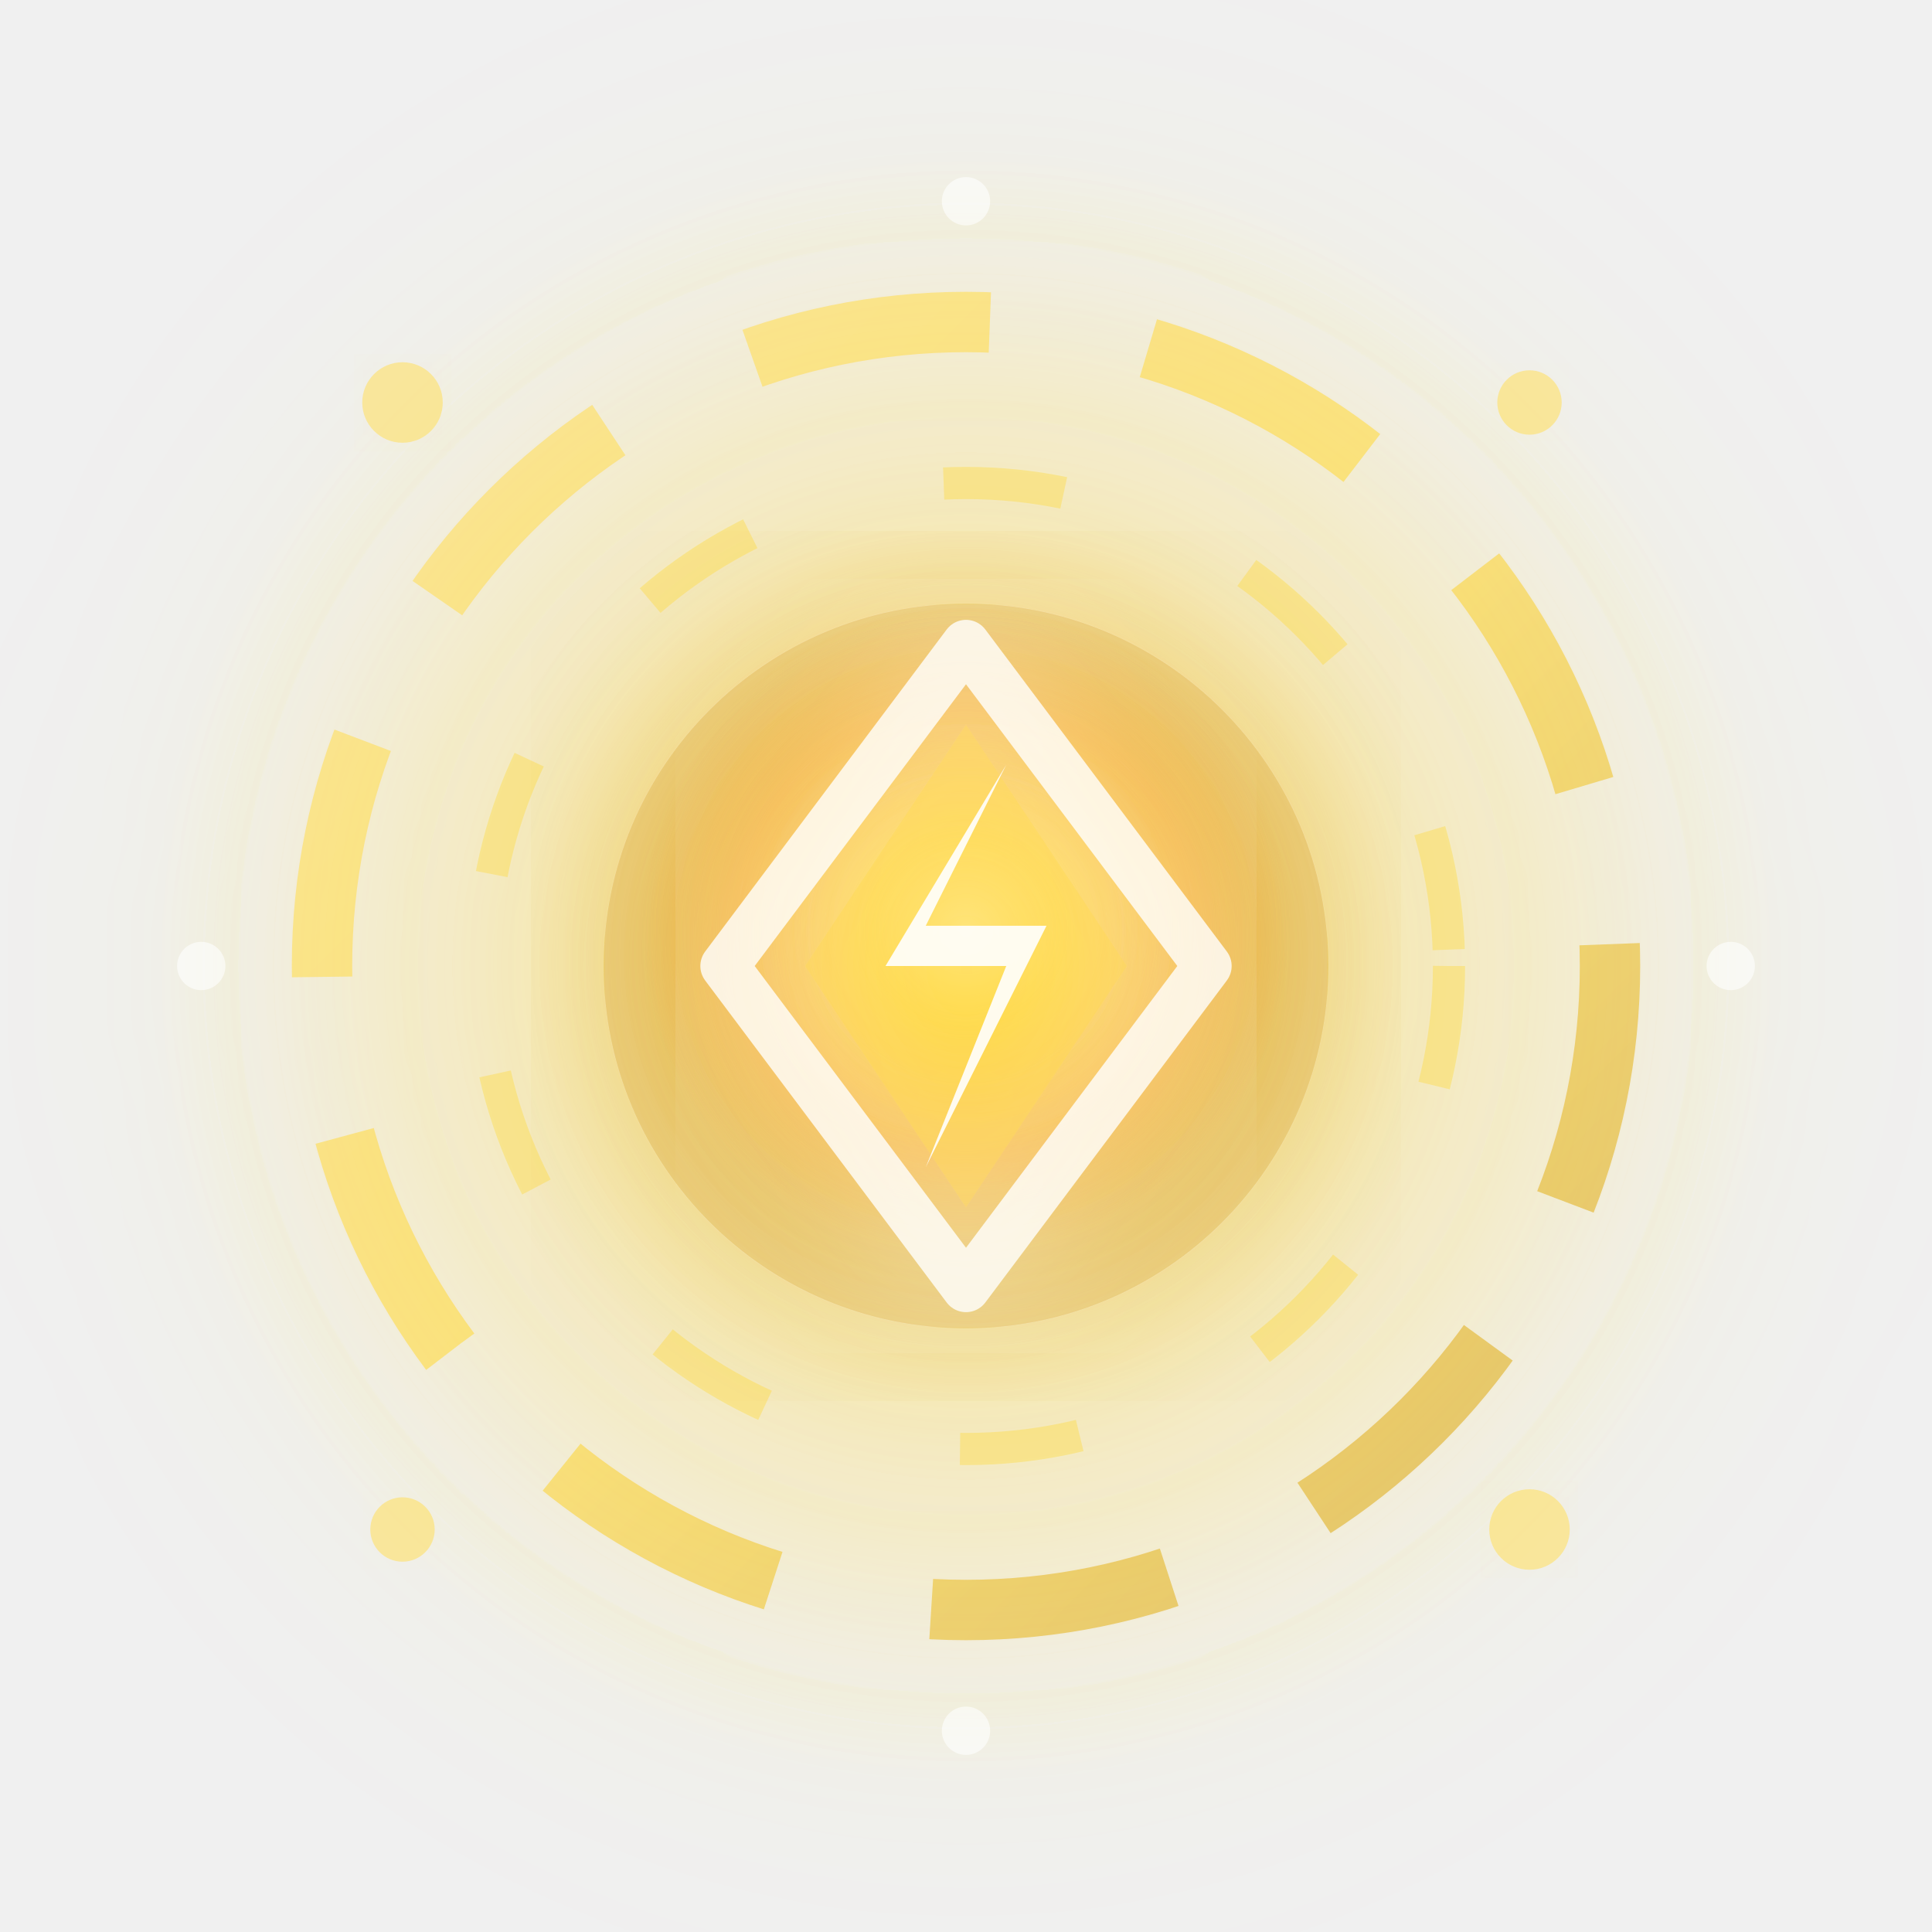
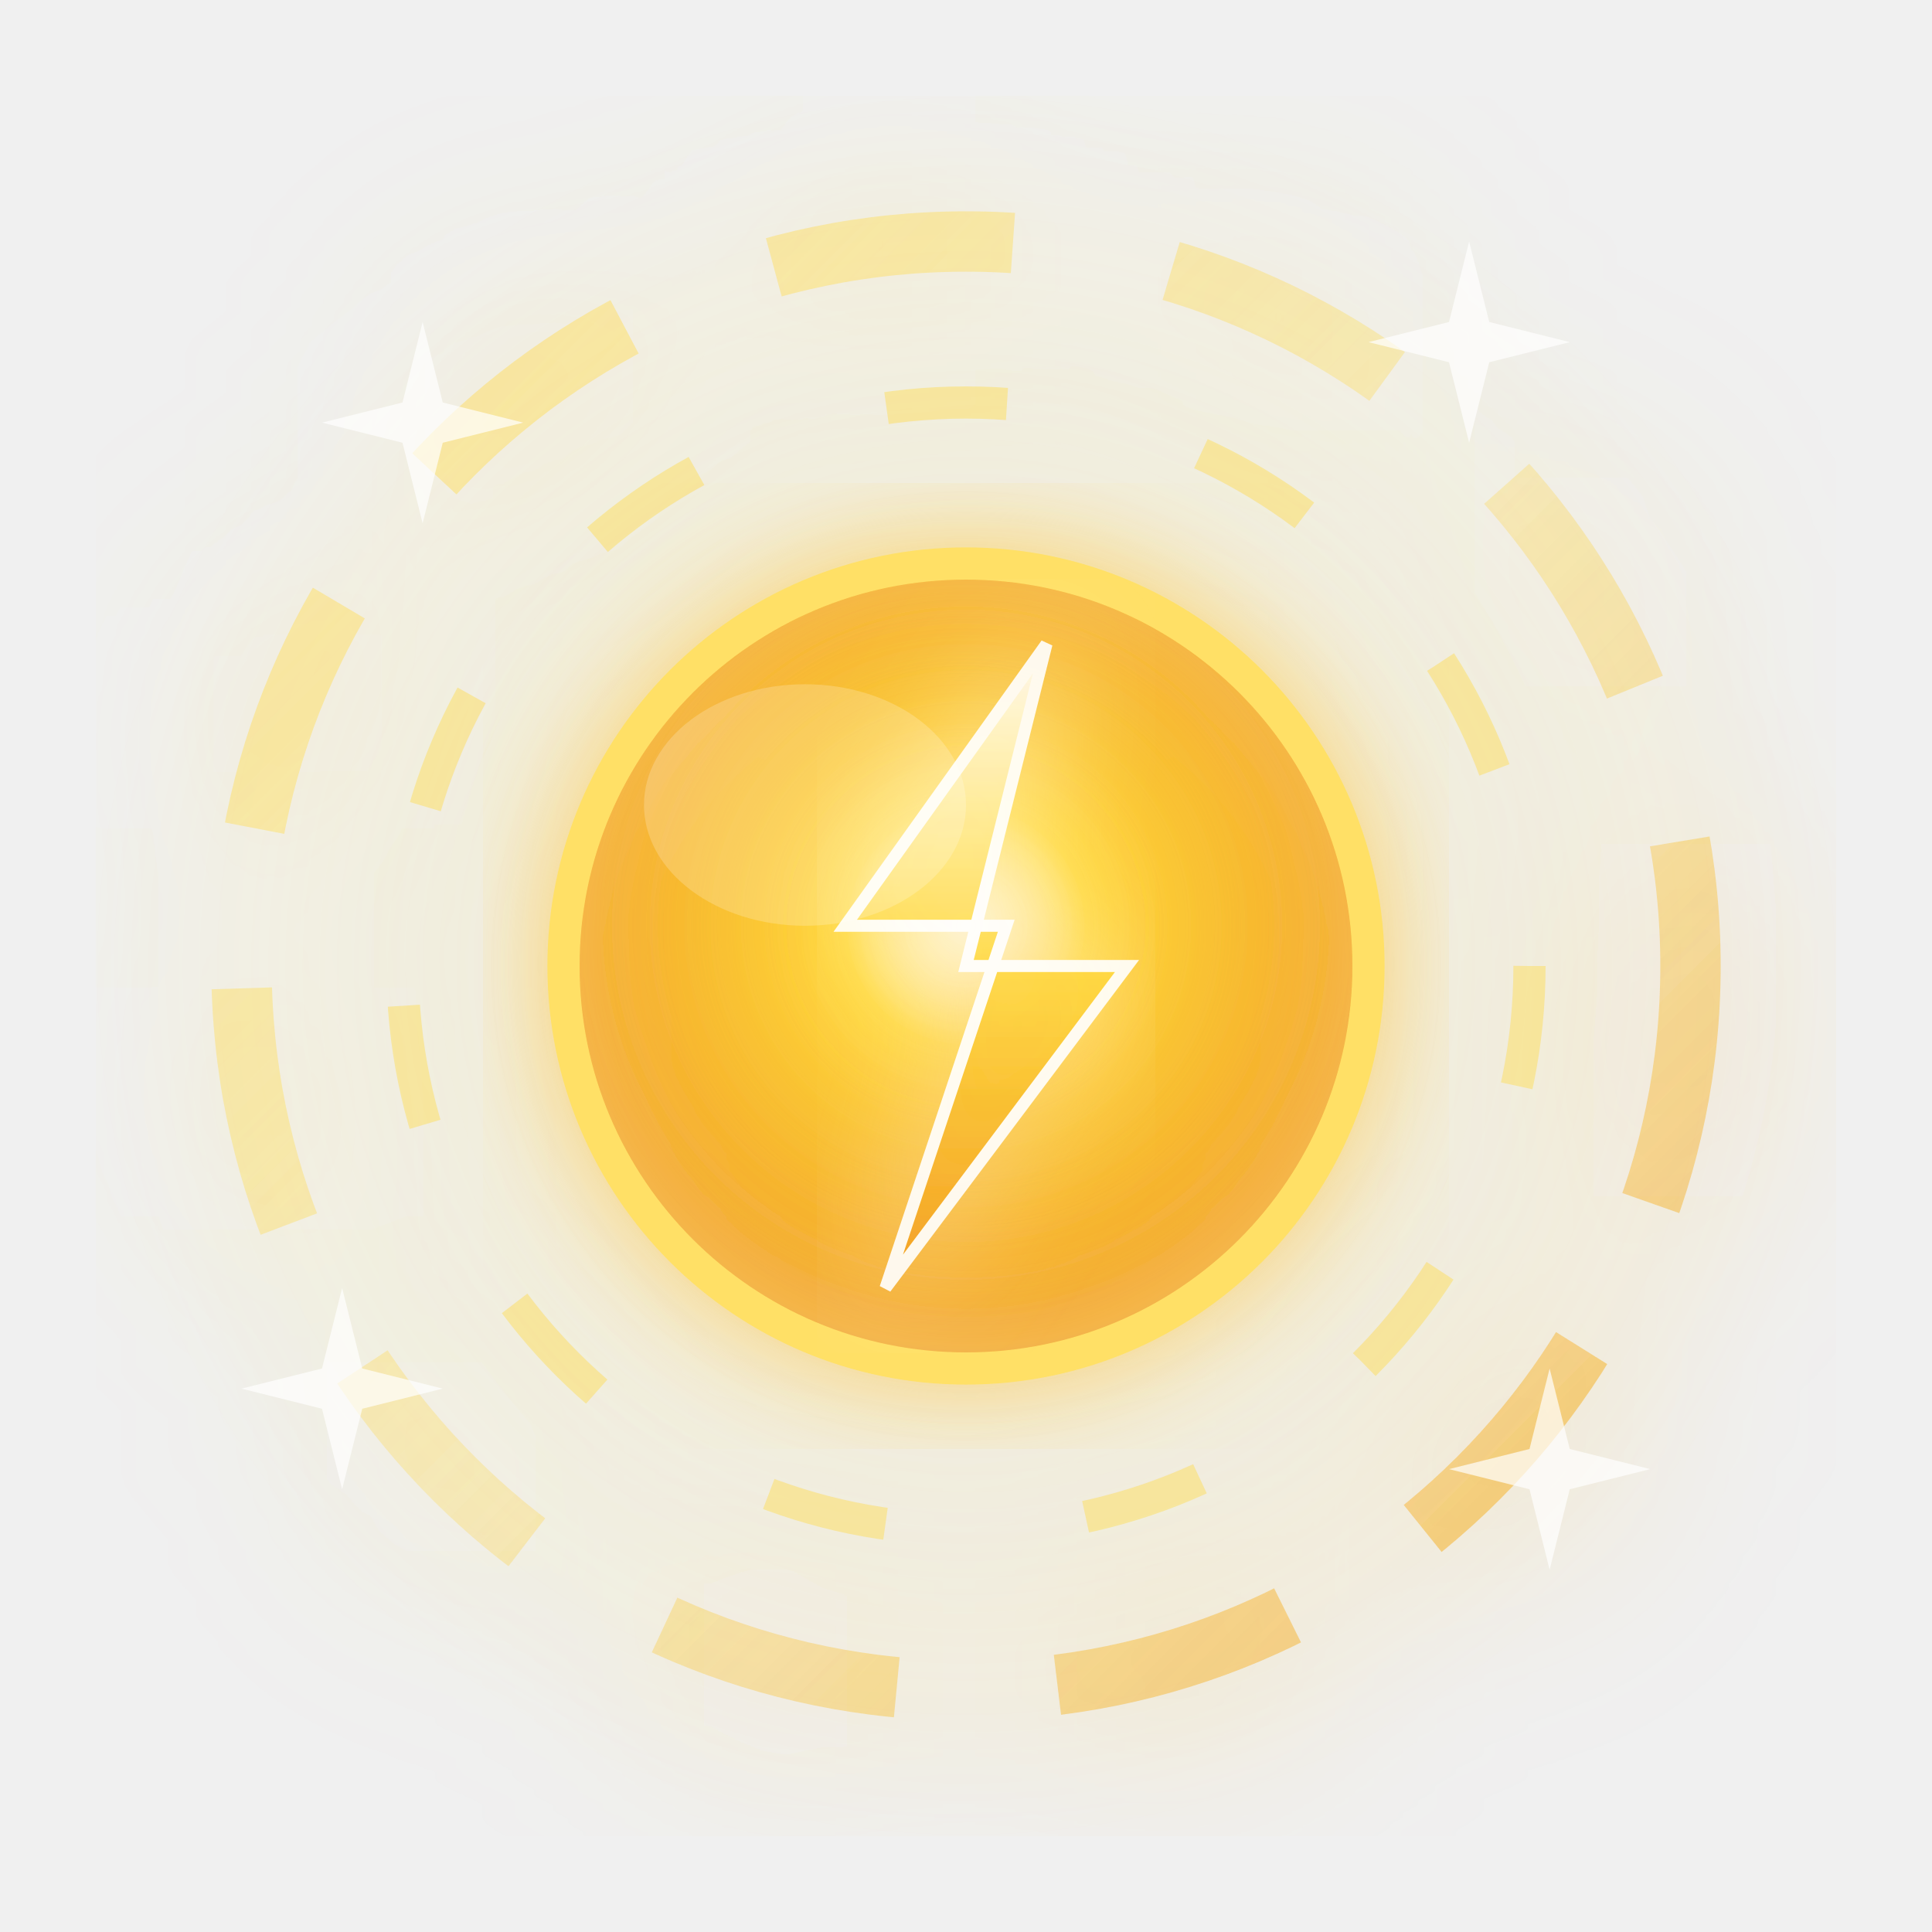
<svg xmlns="http://www.w3.org/2000/svg" viewBox="0 0 48 48">
  <defs>
-     <radialGradient id="puCoreGrad" cx="50%" cy="45%" r="45%">
-       <stop offset="0%" stop-color="#FFFFFF" stop-opacity="0.9" />
-       <stop offset="30%" stop-color="#FFD93D" stop-opacity="0.7" />
-       <stop offset="70%" stop-color="#F39C12" stop-opacity="0.5" />
-       <stop offset="100%" stop-color="#D4A017" stop-opacity="0.3" />
+     <radialGradient id="puCoreGrad" cx="50%" cy="45%" r="50%">
+       <stop offset="0%" stop-color="#FFFFFF" stop-opacity="0.7" />
+       <stop offset="30%" stop-color="#FFD93D" stop-opacity="0.9" />
+       <stop offset="100%" stop-color="#F39C12" stop-opacity="0.6" />
    </radialGradient>
-     <radialGradient id="puOuterGrad" cx="50%" cy="50%" r="50%">
-       <stop offset="0%" stop-color="#FFD93D" stop-opacity="0.4" />
-       <stop offset="60%" stop-color="#FFD93D" stop-opacity="0.15" />
+     <radialGradient id="puOuterGlow" cx="50%" cy="50%" r="50%">
+       <stop offset="0%" stop-color="#FFD93D" stop-opacity="0.6" />
+       <stop offset="50%" stop-color="#FFD93D" stop-opacity="0.2" />
      <stop offset="100%" stop-color="#FFD93D" stop-opacity="0" />
    </radialGradient>
    <linearGradient id="puRingGrad" x1="0" y1="0" x2="1" y2="1">
-       <stop offset="0%" stop-color="#FFE066" />
+       <stop offset="0%" stop-color="#FFE066" stop-opacity="0.8" />
+       <stop offset="50%" stop-color="#FFD93D" stop-opacity="0.4" />
+       <stop offset="100%" stop-color="#F39C12" stop-opacity="0.8" />
+     </linearGradient>
+     <linearGradient id="boltGrad" x1="0" y1="0" x2="0" y2="1">
+       <stop offset="0%" stop-color="#FFFFFF" />
      <stop offset="50%" stop-color="#FFD93D" />
-       <stop offset="100%" stop-color="#D4A017" />
+       <stop offset="100%" stop-color="#F39C12" />
    </linearGradient>
    <filter id="puGlow">
-       <feGaussianBlur stdDeviation="2" result="blur" />
+       <feGaussianBlur stdDeviation="3" result="blur" />
      <feMerge>
        <feMergeNode in="blur" />
        <feMergeNode in="SourceGraphic" />
      </feMerge>
    </filter>
-     <filter id="puOuterBlur">
-       <feGaussianBlur stdDeviation="4" result="blur" />
+     <filter id="puInnerGlow">
+       <feGaussianBlur stdDeviation="1.5" result="blur" />
      <feMerge>
        <feMergeNode in="blur" />
        <feMergeNode in="SourceGraphic" />
      </feMerge>
    </filter>
  </defs>
-   <circle cx="24" cy="24" r="20" fill="url(#puOuterGrad)" filter="url(#puOuterBlur)" />
-   <circle cx="24" cy="24" r="16" fill="none" stroke="url(#puRingGrad)" stroke-width="1.5" stroke-dasharray="6 4" opacity="0.6" />
-   <circle cx="24" cy="24" r="12" fill="none" stroke="#FFD93D" stroke-width="0.8" stroke-dasharray="3 5" opacity="0.4" />
-   <circle cx="24" cy="24" r="9" fill="url(#puCoreGrad)" filter="url(#puGlow)" />
+   <circle cx="24" cy="24" r="22" fill="url(#puOuterGlow)" opacity="0.5" />
  <g filter="url(#puGlow)">
-     <path d="M24 16 L30 24 L24 32 L18 24 Z" fill="none" stroke="#FFFFFF" stroke-width="1.2" stroke-linejoin="round" opacity="0.8" />
-     <path d="M24 18 L28 24 L24 30 L20 24 Z" fill="#FFD93D" opacity="0.5" />
+     <circle cx="24" cy="24" r="18" fill="none" stroke="url(#puRingGrad)" stroke-width="1.5" stroke-dasharray="6 4" opacity="0.7" />
  </g>
-   <path d="M25 19 L22 24 L25 24 L23 29 L26 23 L23 23 Z" fill="#FFFFFF" opacity="0.9" />
-   <g opacity="0.6">
-     <circle cx="10" cy="10" r="1" fill="#FFE066" filter="url(#puGlow)" />
-     <circle cx="38" cy="10" r="0.8" fill="#FFE066" filter="url(#puGlow)" />
-     <circle cx="10" cy="38" r="0.8" fill="#FFE066" filter="url(#puGlow)" />
-     <circle cx="38" cy="38" r="1" fill="#FFE066" filter="url(#puGlow)" />
-     <circle cx="24" cy="5" r="0.6" fill="#FFFFFF" />
-     <circle cx="24" cy="43" r="0.6" fill="#FFFFFF" />
-     <circle cx="5" cy="24" r="0.6" fill="#FFFFFF" />
-     <circle cx="43" cy="24" r="0.6" fill="#FFFFFF" />
+   <circle cx="24" cy="24" r="14" fill="none" stroke="#FFD93D" stroke-width="0.8" stroke-dasharray="3 5" opacity="0.4" />
+   <g filter="url(#puInnerGlow)">
+     <circle cx="24" cy="24" r="10" fill="url(#puCoreGrad)" stroke="#FFE066" stroke-width="0.8" />
  </g>
+   <g filter="url(#puInnerGlow)">
+     <path d="M26 16 L21 23 L25 23 L22 32 L28 24 L24 24 Z" fill="url(#boltGrad)" stroke="#FFFFFF" stroke-width="0.3" opacity="0.9" />
+   </g>
+   <g fill="#FFFFFF" opacity="0.7">
+     <path d="M10 10 L10.5 8 L11 10 L13 10.5 L11 11 L10.5 13 L10 11 L8 10.5 Z" />
+     <path d="M36 8 L36.5 6 L37 8 L39 8.5 L37 9 L36.5 11 L36 9 L34 8.5 Z" />
+     <path d="M38 36 L38.5 34 L39 36 L41 36.5 L39 37 L38.5 39 L38 37 L36 36.5 Z" />
+     <path d="M8 34 L8.5 32 L9 34 L11 34.5 L9 35 L8.5 37 L8 35 L6 34.5 Z" />
+   </g>
+   <ellipse cx="20" cy="20" rx="4" ry="3" fill="#FFFFFF" opacity="0.2" />
</svg>
